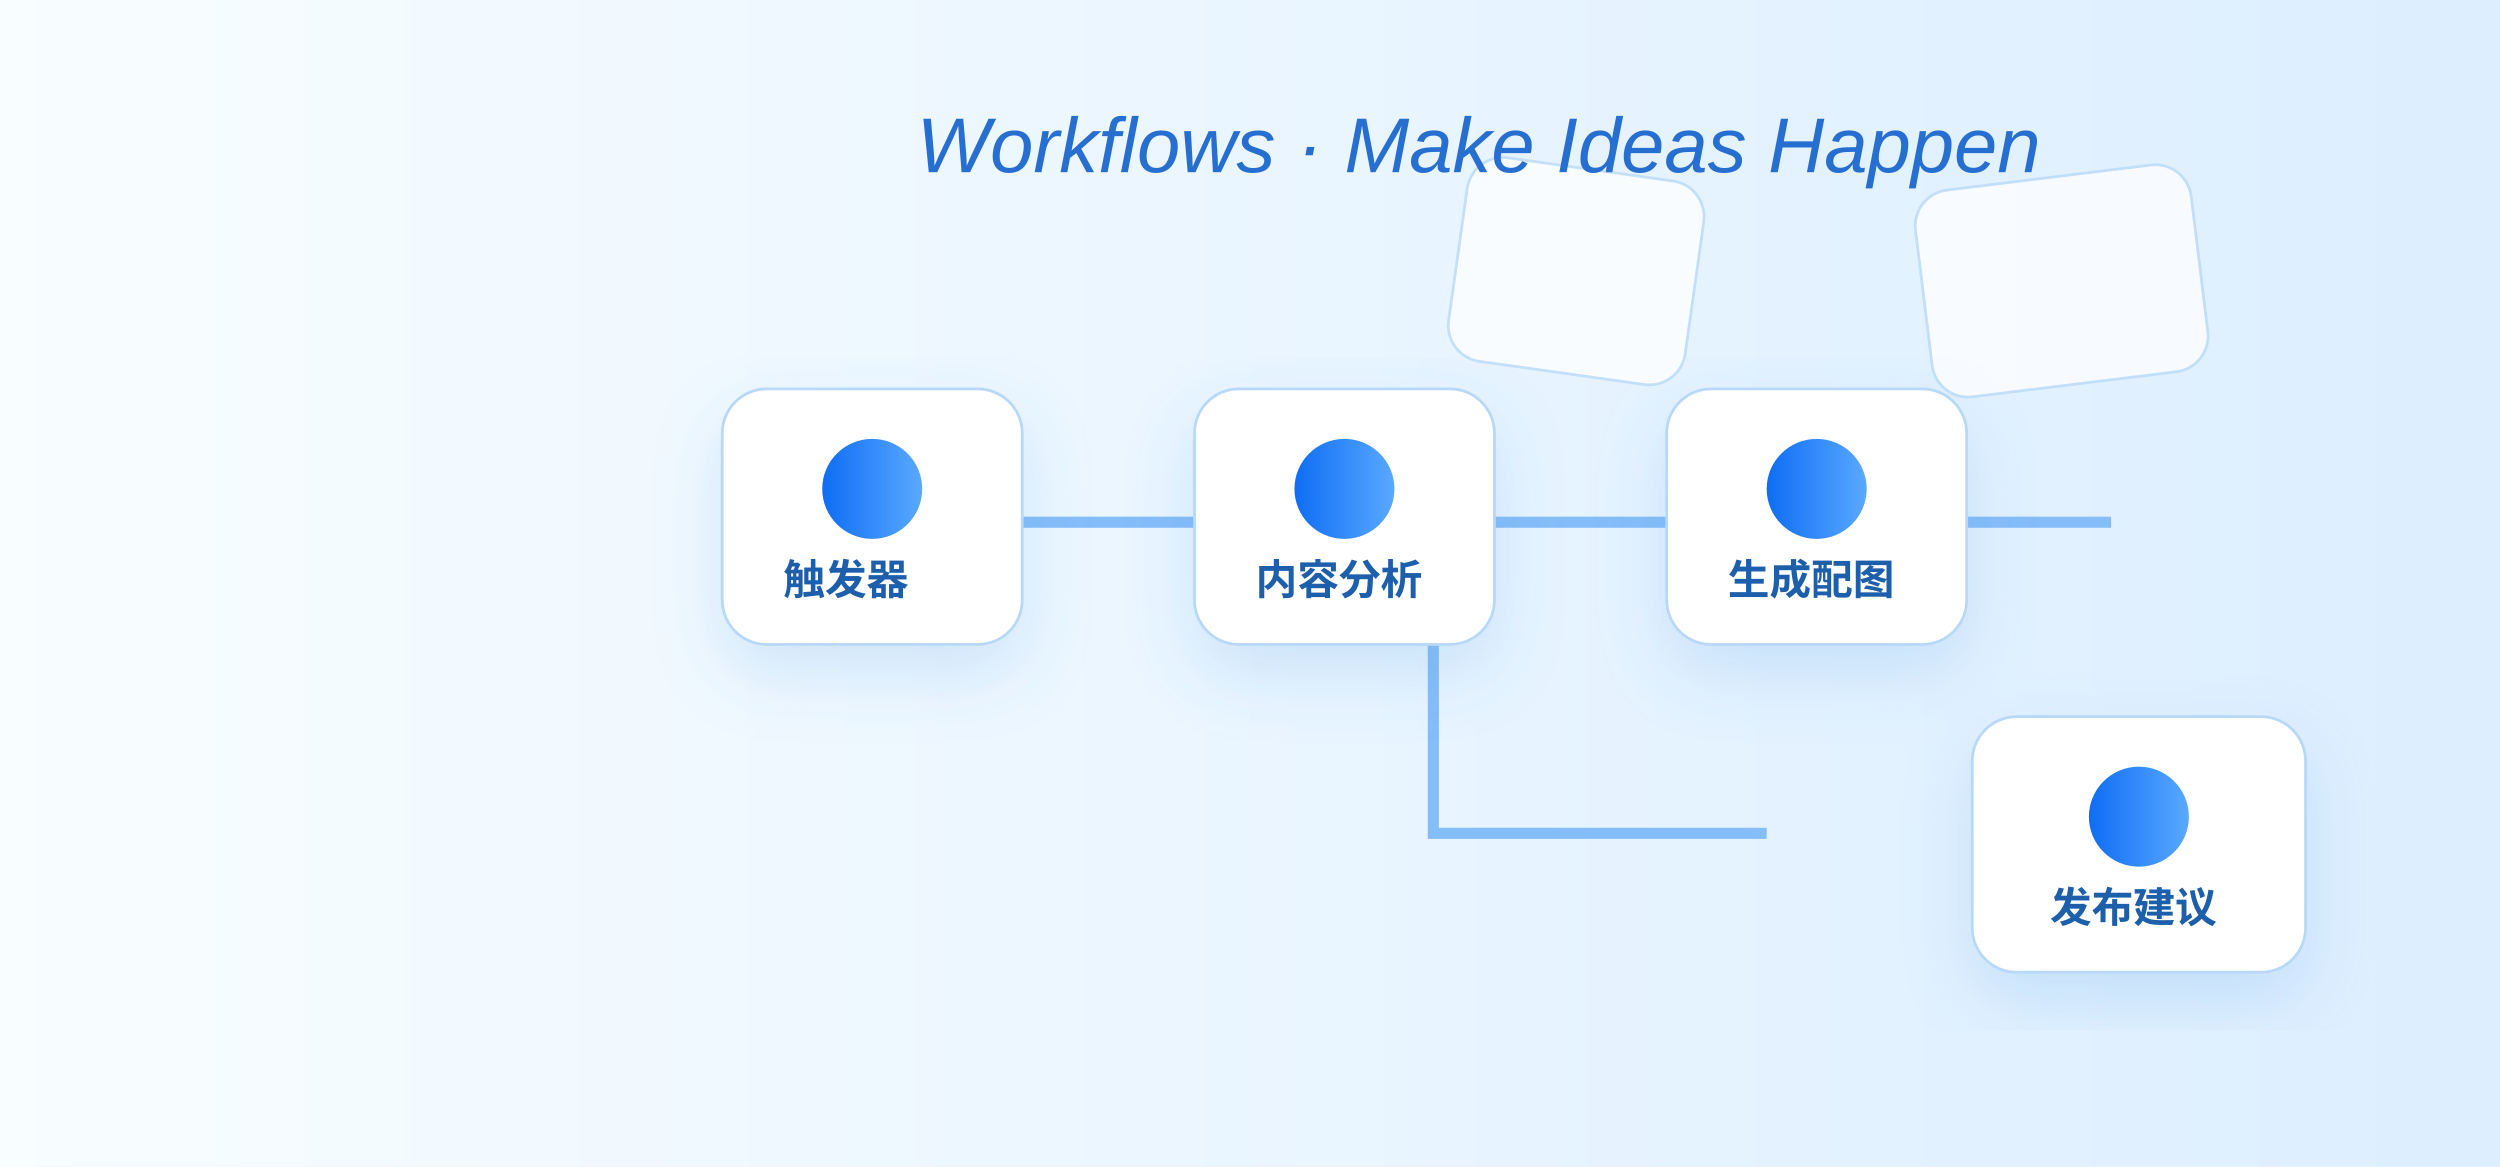
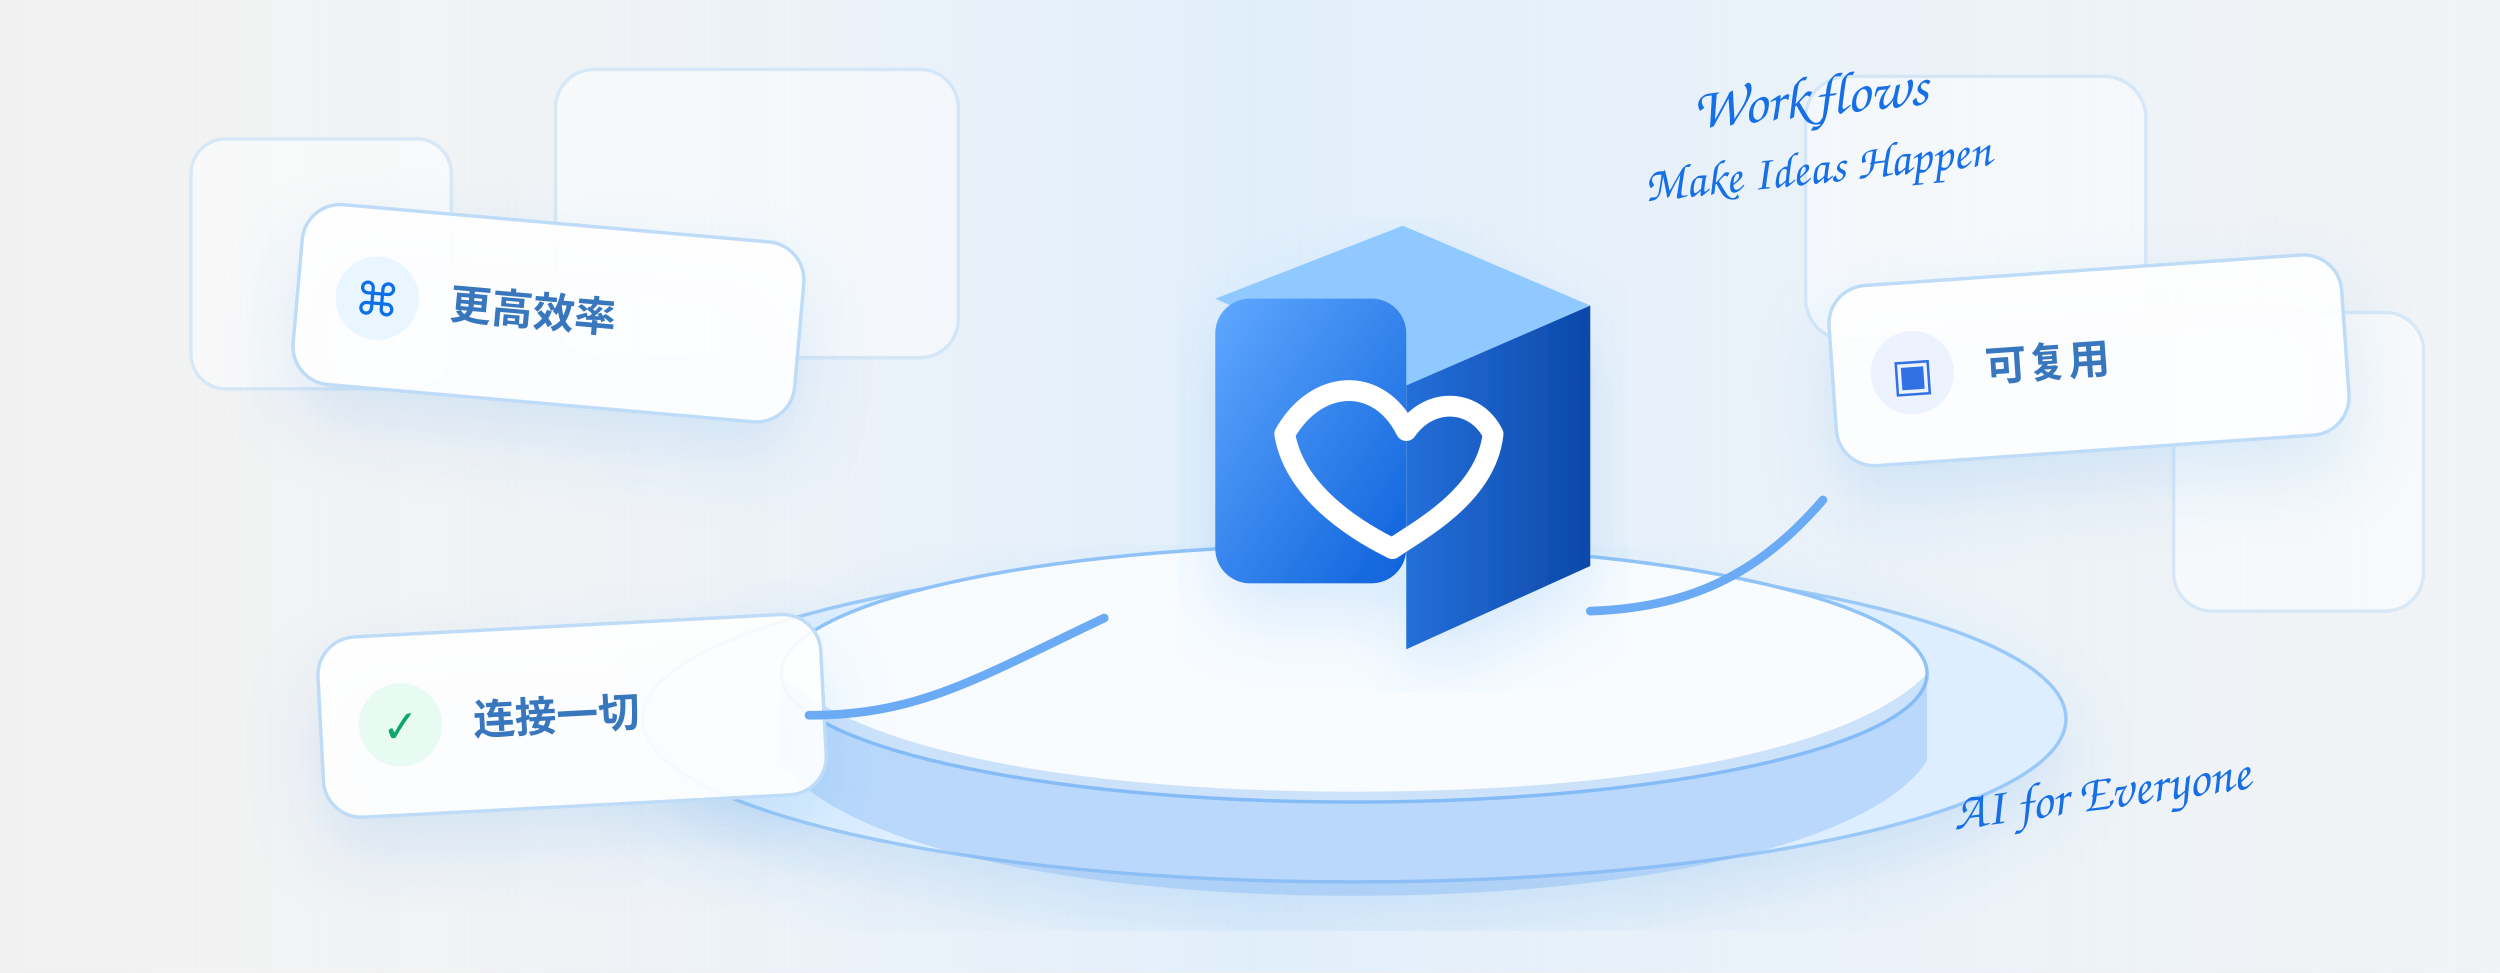
- <svg xmlns="http://www.w3.org/2000/svg" viewBox="0 0 900 420">
+ <svg xmlns="http://www.w3.org/2000/svg" viewBox="0 0 720 280">
  <defs>
-     <linearGradient id="g" x1="0" x2="1">
-       <stop stop-color="#f8fdff" />
-       <stop offset="1" stop-color="#dceeff" />
+     <linearGradient id="bg" x1="0" x2="1">
+       <stop stop-color="#fff" stop-opacity=".08" />
+       <stop offset=".5" stop-color="#dceeff" stop-opacity=".76" />
+       <stop offset="1" stop-color="#f2f9ff" stop-opacity=".35" />
    </linearGradient>
-     <linearGradient id="b" x1="0" x2="1">
-       <stop stop-color="#0e6df4" />
-       <stop offset="1" stop-color="#5aa9ff" />
+     <linearGradient id="f" x1="0" y1="0" x2="1" y2="1">
+       <stop stop-color="#5fa8ff" />
+       <stop offset="1" stop-color="#0d61db" />
    </linearGradient>
-     <filter id="s">
-       <feDropShadow dx="0" dy="10" stdDeviation="12" flood-color="#4d9bea" flood-opacity=".2" />
+     <linearGradient id="s" x1="0" x2="1">
+       <stop stop-color="#246fda" />
+       <stop offset="1" stop-color="#0c48a9" />
+     </linearGradient>
+     <filter id="sh">
+       <feDropShadow dx="0" dy="10" stdDeviation="10" flood-color="#4f9de9" flood-opacity=".18" />
    </filter>
  </defs>
-   <rect width="900" height="420" fill="url(#g)" />
-   <g stroke="#85bdf8" stroke-width="4" fill="none">
-     <path d="M316 188h130" />
-     <path d="M490 188h124" />
-     <path d="M645 188h115" />
-     <path d="M516 228v72h120" />
+   <rect width="720" height="280" fill="url(#bg)" />
+   <g opacity=".46" fill="#fff" stroke="#b9daf7">
+     <rect x="55" y="40" width="75" height="72" rx="10" />
+     <rect x="160" y="20" width="116" height="83" rx="11" />
+     <rect x="520" y="22" width="98" height="76" rx="12" />
+     <rect x="626" y="90" width="72" height="86" rx="11" />
  </g>
-   <g fill="#fff" stroke="#b7d8f8" filter="url(#s)">
-     <rect x="260" y="140" width="108" height="92" rx="16" />
-     <rect x="430" y="140" width="108" height="92" rx="16" />
-     <rect x="600" y="140" width="108" height="92" rx="16" />
-     <rect x="710" y="258" width="120" height="92" rx="16" />
+   <g filter="url(#sh)">
+     <ellipse cx="390" cy="207" rx="205" ry="47" fill="#dceeff" stroke="#9bc9f7" />
+     <ellipse cx="390" cy="194" rx="165" ry="37" fill="#f8fcff" stroke="#8fc3f8" />
+     <path d="M225 194v25c15 24 83 39 165 39s150-15 165-39v-25c-20 21-81 34-165 34s-145-13-165-34z" fill="#6faaf2" opacity=".32" />
  </g>
-   <g fill="url(#b)">
-     <circle cx="314" cy="176" r="18" />
-     <circle cx="484" cy="176" r="18" />
-     <circle cx="654" cy="176" r="18" />
-     <circle cx="770" cy="294" r="18" />
+   <g filter="url(#sh)">
+     <polygon points="350,86 404,65 458,88 405,111" fill="#8fc9ff" />
+     <rect x="350" y="86" width="55" height="82" rx="10" fill="url(#f)" />
+     <polygon points="405,111 458,88 458,163 405,187" fill="url(#s)" />
+     <path d="M370 125c9-16 27-17 35-1 7-10 20-9 25 1-2 18-22 28-29 33-8-4-28-15-31-33z" fill="none" stroke="#fff" stroke-width="6" stroke-linecap="round" stroke-linejoin="round" />
  </g>
-   <g font-family="Arial" fill="#1d5fab" font-weight="700">
-     <text x="282" y="214" font-size="15">触发器</text>
-     <text x="452" y="214" font-size="15">内容分析</text>
-     <text x="622" y="214" font-size="15">生成配图</text>
-     <text x="738" y="332" font-size="15">发布建议</text>
+   <g font-family="Arial,'Microsoft YaHei',sans-serif" filter="url(#sh)">
+     <g transform="translate(88 58) rotate(5)">
+       <rect width="145" height="52" rx="11" fill="#fff" fill-opacity=".9" stroke="#bedcf7" />
+       <circle cx="23" cy="26" r="12" fill="#eaf6ff" />
+       <text x="23" y="31" text-anchor="middle" fill="#0870ea" font-size="13">⌘</text>
+       <text x="44" y="30" fill="#3976bd" font-size="12" font-weight="700">更高效率</text>
+     </g>
+     <g transform="translate(91 184) rotate(-3)">
+       <rect width="145" height="52" rx="11" fill="#fff" fill-opacity=".9" stroke="#bedcf7" />
+       <circle cx="23" cy="26" r="12" fill="#e8fbf2" />
+       <text x="23" y="31" text-anchor="middle" fill="#10a66f" font-size="13">✓</text>
+       <text x="44" y="30" fill="#3976bd" font-size="12" font-weight="700">连接一切</text>
+     </g>
+     <g transform="translate(526 83) rotate(-4)">
+       <rect width="148" height="52" rx="11" fill="#fff" fill-opacity=".9" stroke="#bedcf7" />
+       <circle cx="23" cy="26" r="12" fill="#edf2ff" />
+       <text x="23" y="31" text-anchor="middle" fill="#306fe5" font-size="13">▣</text>
+       <text x="44" y="30" fill="#3976bd" font-size="12" font-weight="700">可复用</text>
+     </g>
  </g>
-   <g opacity=".75">
-     <rect x="530" y="55" width="86" height="74" rx="13" fill="#fff" stroke="#b7d8f8" transform="rotate(8 530 55)" />
-     <rect x="688" y="70" width="100" height="75" rx="13" fill="#fff" stroke="#b7d8f8" transform="rotate(-7 688 70)" />
+   <path d="M233 206C265 206 282 195 318 178M458 176c28-1 48-10 67-32" fill="none" stroke="#6baaf4" stroke-width="2.5" stroke-linecap="round" />
+   <g font-family="'Segoe Print','Comic Sans MS',cursive" fill="#176fe6" font-style="italic">
+     <text x="488" y="37" font-size="17" transform="rotate(-6 488 37)">Workflows</text>
+     <text x="474" y="58" font-size="14" transform="rotate(-6 474 58)">Make Ideas Happen</text>
+     <text x="563" y="239" font-size="15" transform="rotate(-8 563 239)">AI for Everyone</text>
  </g>
-   <text x="330" y="62" font-family="Arial" font-size="28" font-style="italic" fill="#266fd1">Workflows · Make Ideas Happen</text>
</svg>
